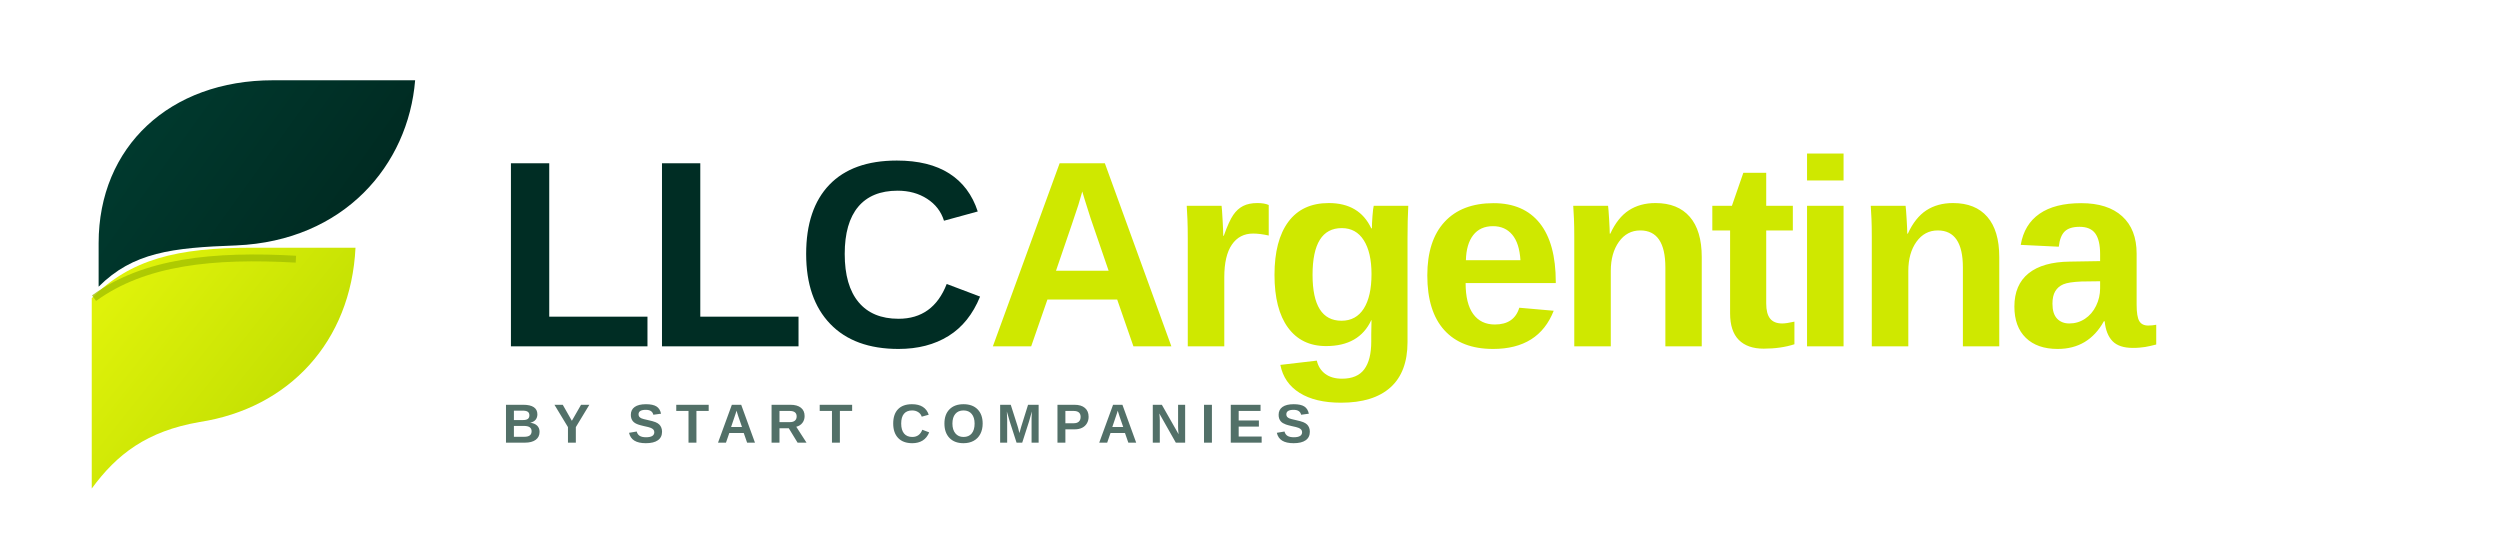
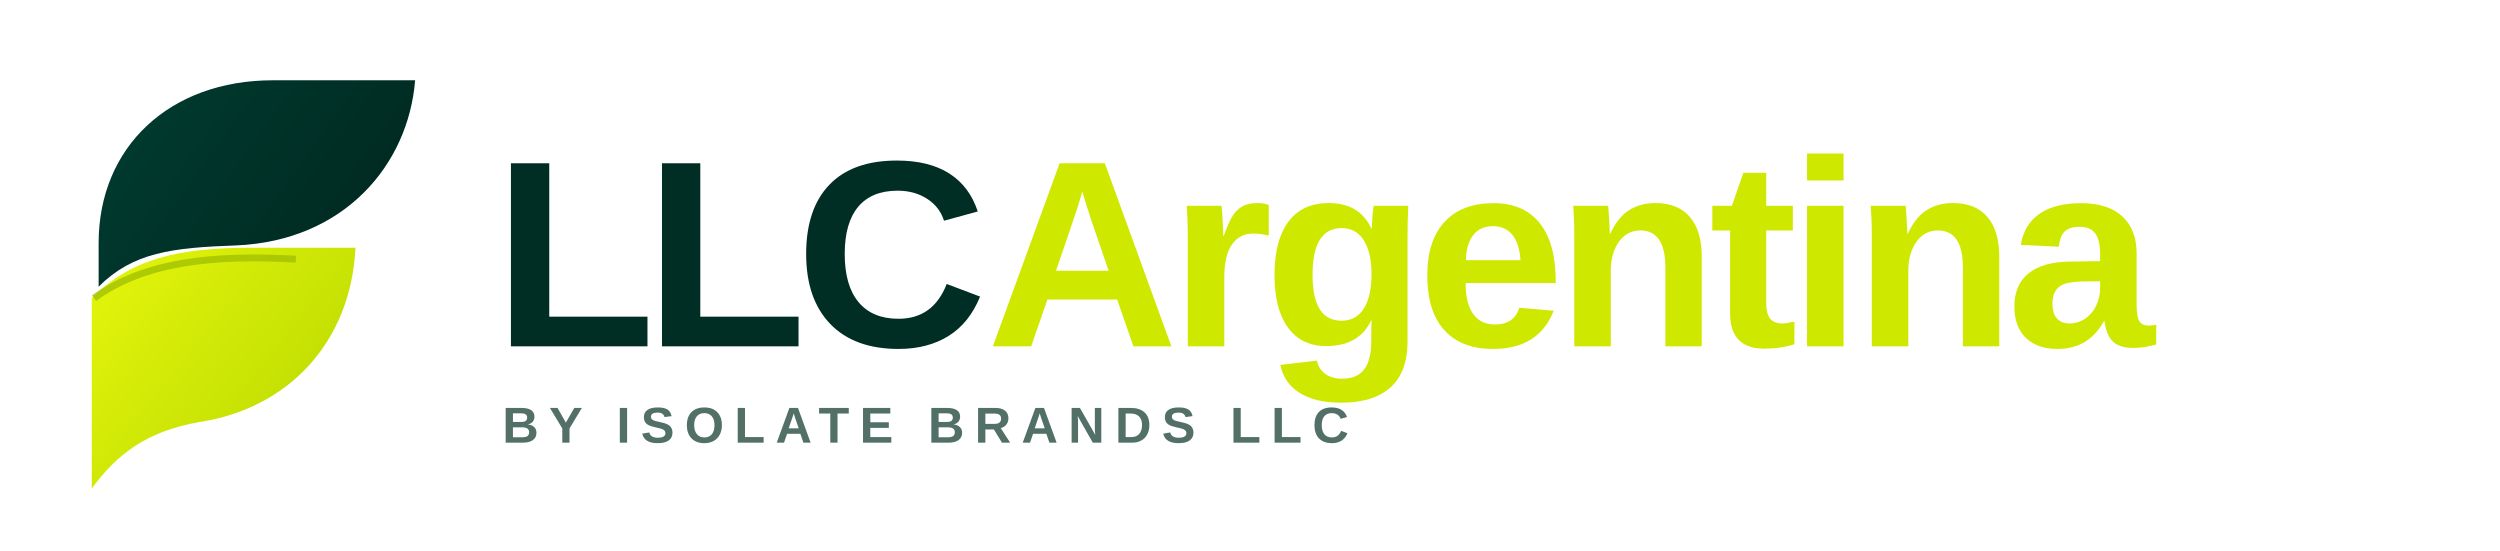
<svg xmlns="http://www.w3.org/2000/svg" viewBox="0 0 1090 240" role="img" aria-labelledby="title desc">
  <defs>
    <linearGradient id="leafDark" x1="28" y1="24" x2="145" y2="108" gradientUnits="userSpaceOnUse">
      <stop stop-color="#003c30" />
      <stop offset="1" stop-color="#00271f" />
    </linearGradient>
    <linearGradient id="leafLime" x1="28" y1="112" x2="126" y2="190" gradientUnits="userSpaceOnUse">
      <stop stop-color="#dff20a" />
      <stop offset="1" stop-color="#b9d900" />
    </linearGradient>
  </defs>
  <g transform="translate(18 19)">
    <path fill="url(#leafDark)" d="M25 87C25 45 56 16 101 16h62c-3 37-31 70-78 72-28 1-45 3-60 18V87Z" />
    <path fill="url(#leafLime)" d="M22 111c17-17 37-22 70-22h45c-2 41-29 70-68 76-23 4-36 14-47 29v-83Z" />
    <path fill="none" stroke="#9fbd00" stroke-width="3" d="M23 111c22-16 52-19 88-17" opacity=".75" />
  </g>
  <text x="215" y="151" fill="#002d24" font-family="Arial, Helvetica, sans-serif" font-size="116" font-weight="900" letter-spacing="-5" textLength="205" lengthAdjust="spacingAndGlyphs">LLC</text>
  <text x="430" y="151" fill="#cfe800" font-family="Arial, Helvetica, sans-serif" font-size="116" font-weight="900" letter-spacing="-4" textLength="630" lengthAdjust="spacingAndGlyphs">Argentina</text>
-   <text x="219" y="193" fill="#527068" font-family="Arial, Helvetica, sans-serif" font-size="24" font-weight="700" letter-spacing="5">BY START COMPANIES</text>
+   <text x="219" y="193" fill="#527068" font-family="Arial, Helvetica, sans-serif" font-size="22" font-weight="700" letter-spacing="4.5">BY ISOLATE BRANDS LLC</text>
</svg>
